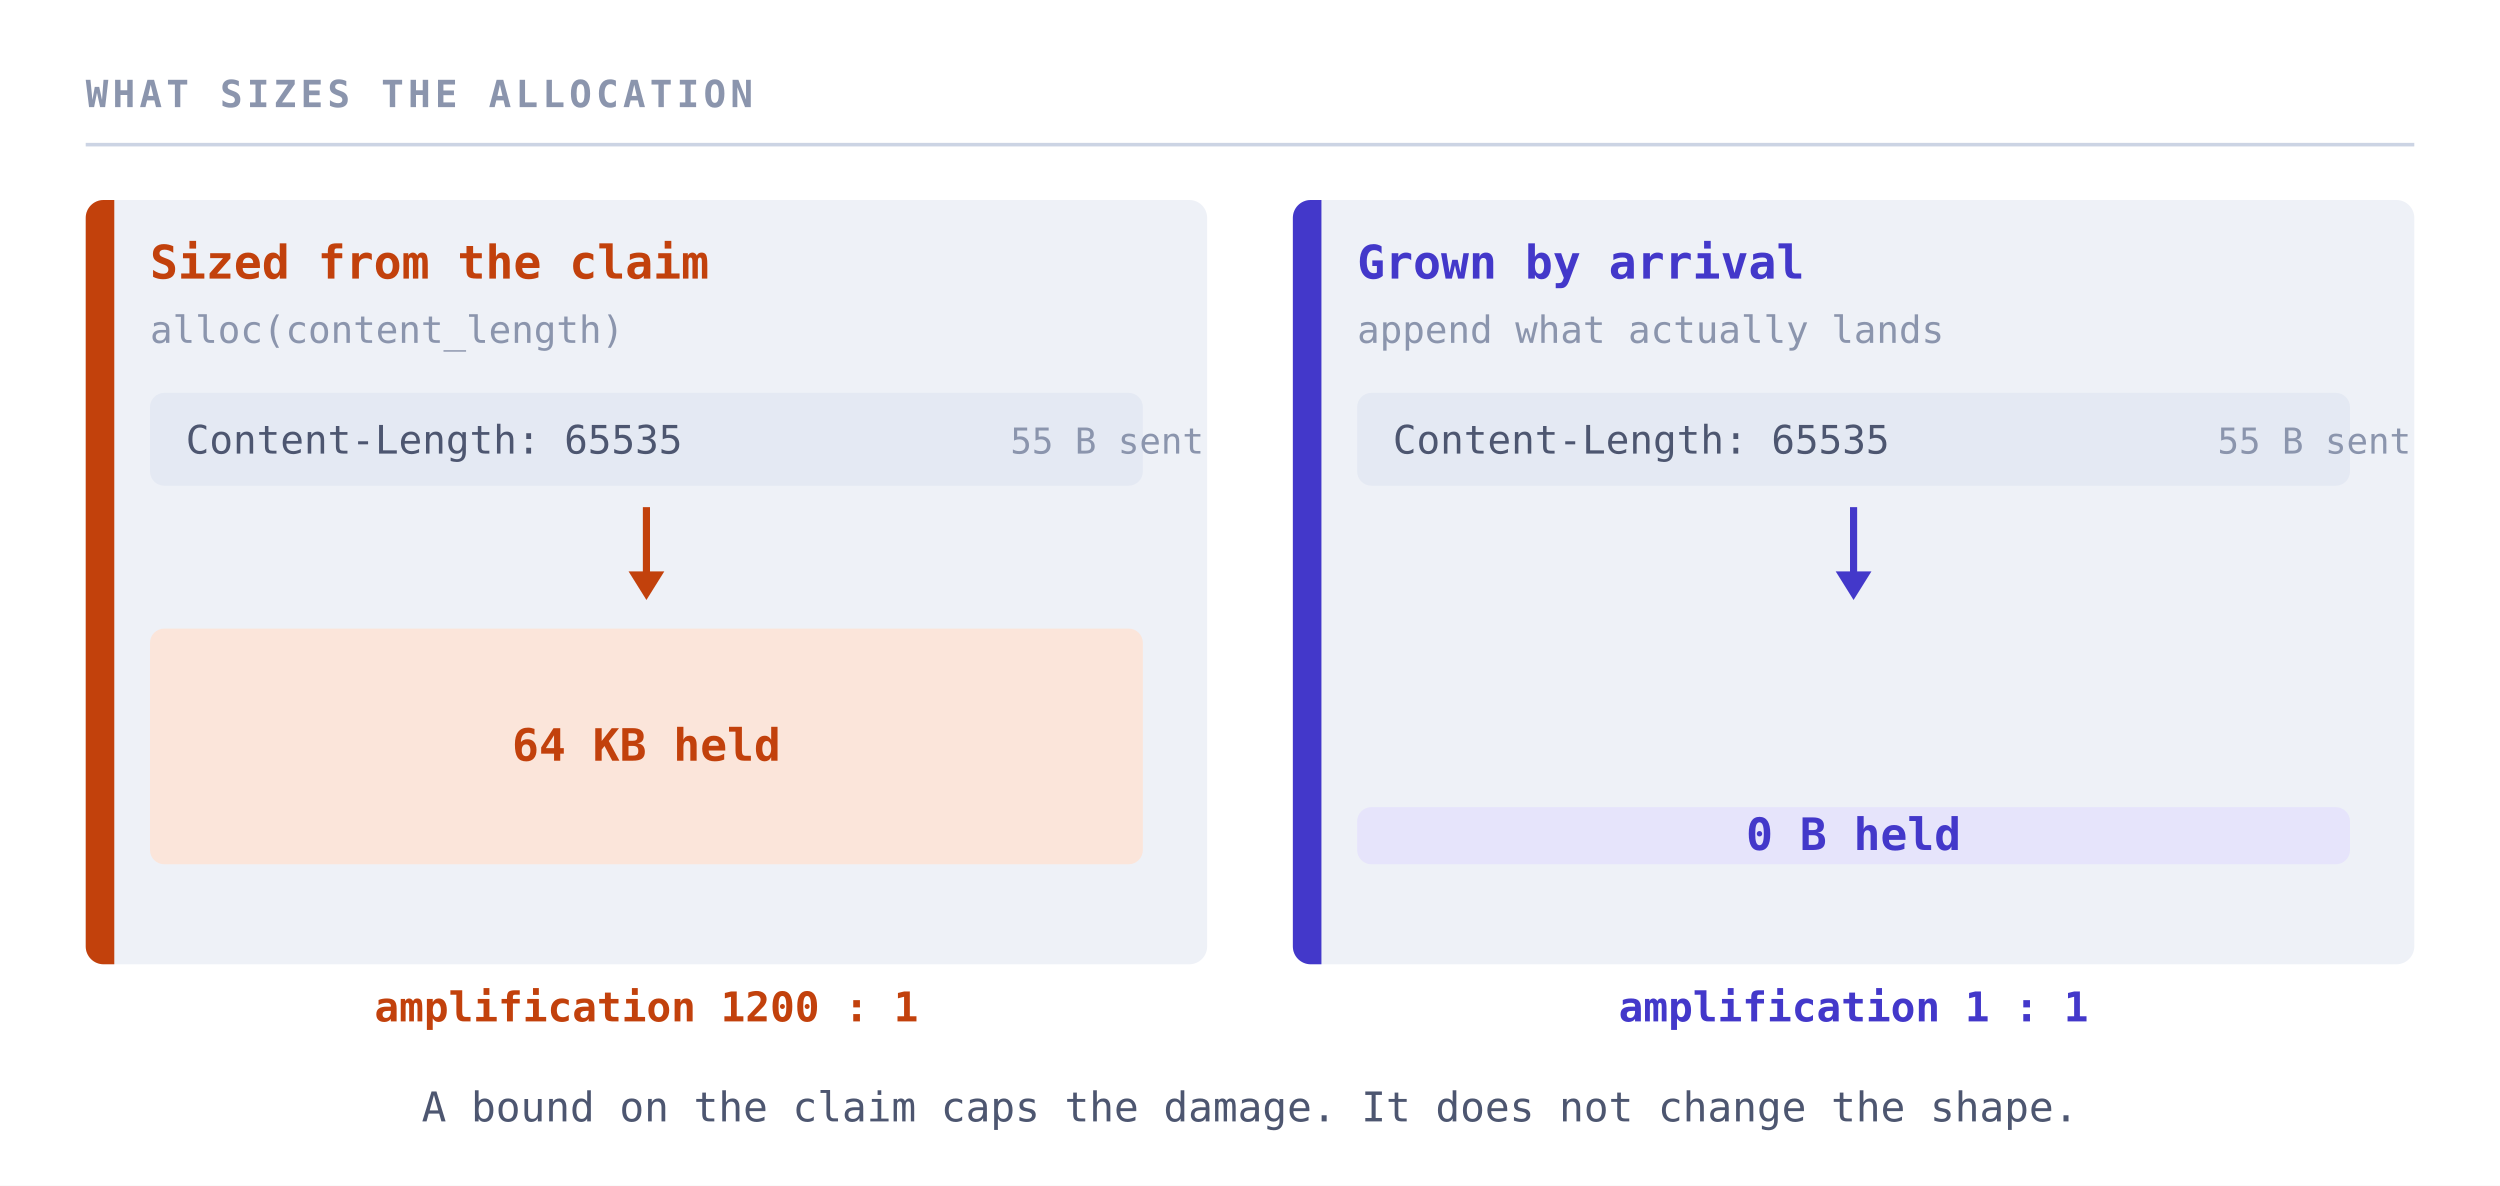
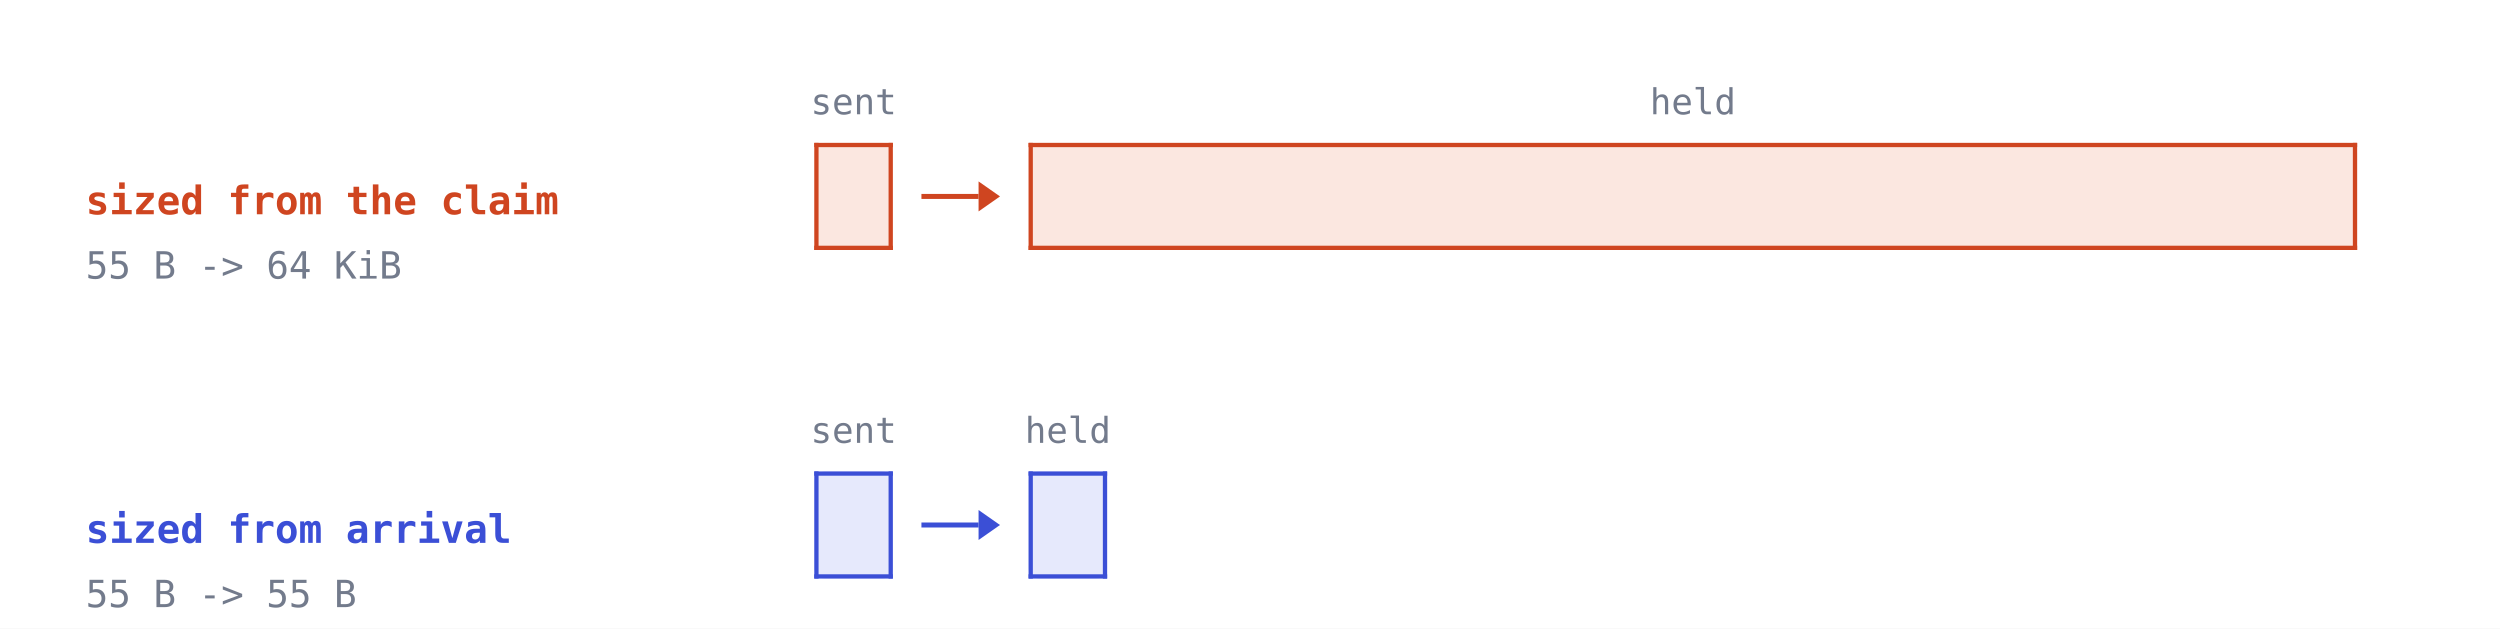
- <svg xmlns="http://www.w3.org/2000/svg" viewBox="0 0 700 332" width="700" height="332" role="img">
-   <rect x="0" y="0" width="700" height="332" fill="#ffffff" />
-   <text x="24" y="30" font-family="ui-monospace,SFMono-Regular,Menlo,Consolas,monospace" font-size="10.5" font-weight="700" fill="#8b95ad" text-anchor="start" letter-spacing="1.2">WHAT SIZES THE ALLOCATION</text>
-   <rect x="24" y="40" width="652" height="1" rx="0" fill="#ccd4e4" />
-   <rect x="24" y="56" width="314" height="214" rx="5" fill="#eef1f7" />
-   <path d="M24 61 a5 5 0 0 1 5 -5 h3 v214 h-3 a5 5 0 0 1 -5 -5 z" fill="#c2410c" />
-   <text x="42" y="78" font-family="ui-monospace,SFMono-Regular,Menlo,Consolas,monospace" font-size="13" font-weight="700" fill="#c2410c" text-anchor="start">Sized from the claim</text>
-   <text x="42" y="96" font-family="ui-monospace,SFMono-Regular,Menlo,Consolas,monospace" font-size="10.5" font-weight="400" fill="#8b95ad" text-anchor="start">alloc(content_length)</text>
-   <rect x="42" y="110" width="278" height="26" rx="4" fill="#e4e9f3" />
-   <text x="52" y="127" font-family="ui-monospace,SFMono-Regular,Menlo,Consolas,monospace" font-size="11" font-weight="400" fill="#4d5670" text-anchor="start">Content-Length: 65535</text>
-   <text x="310" y="127" font-family="ui-monospace,SFMono-Regular,Menlo,Consolas,monospace" font-size="10" font-weight="400" fill="#8b95ad" text-anchor="middle">55 B sent</text>
-   <rect x="180.0" y="142" width="2" height="19" rx="0" fill="#c2410c" />
-   <path d="M176.0 160 L181.0 168 L186.0 160 z" fill="#c2410c" />
-   <rect x="42" y="176" width="278" height="66" rx="4" fill="#fbe5da" />
-   <text x="181.0" y="213.0" font-family="ui-monospace,SFMono-Regular,Menlo,Consolas,monospace" font-size="12.5" font-weight="700" fill="#c2410c" text-anchor="middle">64 KB held</text>
-   <text x="181.0" y="286" font-family="ui-monospace,SFMono-Regular,Menlo,Consolas,monospace" font-size="11.5" font-weight="700" fill="#c2410c" text-anchor="middle">amplification  1200 : 1</text>
-   <rect x="362" y="56" width="314" height="214" rx="5" fill="#eef1f7" />
-   <path d="M362 61 a5 5 0 0 1 5 -5 h3 v214 h-3 a5 5 0 0 1 -5 -5 z" fill="#4338ca" />
-   <text x="380" y="78" font-family="ui-monospace,SFMono-Regular,Menlo,Consolas,monospace" font-size="13" font-weight="700" fill="#4338ca" text-anchor="start">Grown by arrival</text>
-   <text x="380" y="96" font-family="ui-monospace,SFMono-Regular,Menlo,Consolas,monospace" font-size="10.5" font-weight="400" fill="#8b95ad" text-anchor="start">append what actually lands</text>
-   <rect x="380" y="110" width="278" height="26" rx="4" fill="#e4e9f3" />
-   <text x="390" y="127" font-family="ui-monospace,SFMono-Regular,Menlo,Consolas,monospace" font-size="11" font-weight="400" fill="#4d5670" text-anchor="start">Content-Length: 65535</text>
-   <text x="648" y="127" font-family="ui-monospace,SFMono-Regular,Menlo,Consolas,monospace" font-size="10" font-weight="400" fill="#8b95ad" text-anchor="middle">55 B sent</text>
-   <rect x="518.0" y="142" width="2" height="19" rx="0" fill="#4338ca" />
-   <path d="M514.0 160 L519.0 168 L524.0 160 z" fill="#4338ca" />
-   <rect x="380" y="226" width="278" height="16" rx="4" fill="#e6e4fb" />
-   <text x="519.0" y="238.0" font-family="ui-monospace,SFMono-Regular,Menlo,Consolas,monospace" font-size="12.5" font-weight="700" fill="#4338ca" text-anchor="middle">0 B held</text>
-   <text x="519.0" y="286" font-family="ui-monospace,SFMono-Regular,Menlo,Consolas,monospace" font-size="11.5" font-weight="700" fill="#4338ca" text-anchor="middle">amplification  1 : 1</text>
-   <text x="350.0" y="314" font-family="ui-monospace,SFMono-Regular,Menlo,Consolas,monospace" font-size="11.5" font-weight="400" fill="#4d5670" text-anchor="middle">A bound on the claim caps the damage. It does not change the shape.</text>
+ <svg xmlns="http://www.w3.org/2000/svg" viewBox="0 0 700 176" width="700" height="176" role="img">
+   <rect x="0" y="0" width="700" height="176" fill="#ffffff" />
+   <text x="24" y="60" font-family="ui-monospace,SFMono-Regular,Menlo,Consolas,monospace" font-size="11" font-weight="700" fill="#cf4520" text-anchor="start">sized from the claim</text>
+   <text x="24" y="78" font-family="ui-monospace,SFMono-Regular,Menlo,Consolas,monospace" font-size="10.5" font-weight="400" fill="#737b8c" text-anchor="start">55 B  -&gt;  64 KiB</text>
+   <rect x="228" y="40" width="22" height="30" rx="3" fill="#fbe7e0" />
+   <rect x="228" y="40" width="22" height="1.2" rx="0" fill="#cf4520" />
+   <rect x="228" y="68.8" width="22" height="1.2" rx="0" fill="#cf4520" />
+   <rect x="228" y="40" width="1.2" height="30" rx="0" fill="#cf4520" />
+   <rect x="248.8" y="40" width="1.2" height="30" rx="0" fill="#cf4520" />
+   <text x="239.0" y="32" font-family="ui-monospace,SFMono-Regular,Menlo,Consolas,monospace" font-size="10" font-weight="400" fill="#737b8c" text-anchor="middle">sent</text>
+   <rect x="258" y="54.3" width="16" height="1.4" rx="0" fill="#cf4520" />
+   <path d="M274 50.8 L280 55 L274 59.2 z" fill="#cf4520" />
+   <rect x="288" y="40" width="372" height="30" rx="3" fill="#fbe7e0" />
+   <rect x="288" y="40" width="372" height="1.2" rx="0" fill="#cf4520" />
+   <rect x="288" y="68.8" width="372" height="1.2" rx="0" fill="#cf4520" />
+   <rect x="288" y="40" width="1.2" height="30" rx="0" fill="#cf4520" />
+   <rect x="658.8" y="40" width="1.2" height="30" rx="0" fill="#cf4520" />
+   <text x="474.0" y="32" font-family="ui-monospace,SFMono-Regular,Menlo,Consolas,monospace" font-size="10" font-weight="400" fill="#737b8c" text-anchor="middle">held</text>
+   <text x="24" y="152" font-family="ui-monospace,SFMono-Regular,Menlo,Consolas,monospace" font-size="11" font-weight="700" fill="#3b4fd6" text-anchor="start">sized from arrival</text>
+   <text x="24" y="170" font-family="ui-monospace,SFMono-Regular,Menlo,Consolas,monospace" font-size="10.5" font-weight="400" fill="#737b8c" text-anchor="start">55 B  -&gt;  55 B</text>
+   <rect x="228" y="132" width="22" height="30" rx="3" fill="#e6e9fc" />
+   <rect x="228" y="132" width="22" height="1.2" rx="0" fill="#3b4fd6" />
+   <rect x="228" y="160.8" width="22" height="1.2" rx="0" fill="#3b4fd6" />
+   <rect x="228" y="132" width="1.2" height="30" rx="0" fill="#3b4fd6" />
+   <rect x="248.8" y="132" width="1.2" height="30" rx="0" fill="#3b4fd6" />
+   <text x="239.0" y="124" font-family="ui-monospace,SFMono-Regular,Menlo,Consolas,monospace" font-size="10" font-weight="400" fill="#737b8c" text-anchor="middle">sent</text>
+   <rect x="258" y="146.3" width="16" height="1.4" rx="0" fill="#3b4fd6" />
+   <path d="M274 142.8 L280 147 L274 151.2 z" fill="#3b4fd6" />
+   <rect x="288" y="132" width="22" height="30" rx="3" fill="#e6e9fc" />
+   <rect x="288" y="132" width="22" height="1.2" rx="0" fill="#3b4fd6" />
+   <rect x="288" y="160.8" width="22" height="1.2" rx="0" fill="#3b4fd6" />
+   <rect x="288" y="132" width="1.2" height="30" rx="0" fill="#3b4fd6" />
+   <rect x="308.8" y="132" width="1.2" height="30" rx="0" fill="#3b4fd6" />
+   <text x="299.0" y="124" font-family="ui-monospace,SFMono-Regular,Menlo,Consolas,monospace" font-size="10" font-weight="400" fill="#737b8c" text-anchor="middle">held</text>
</svg>
